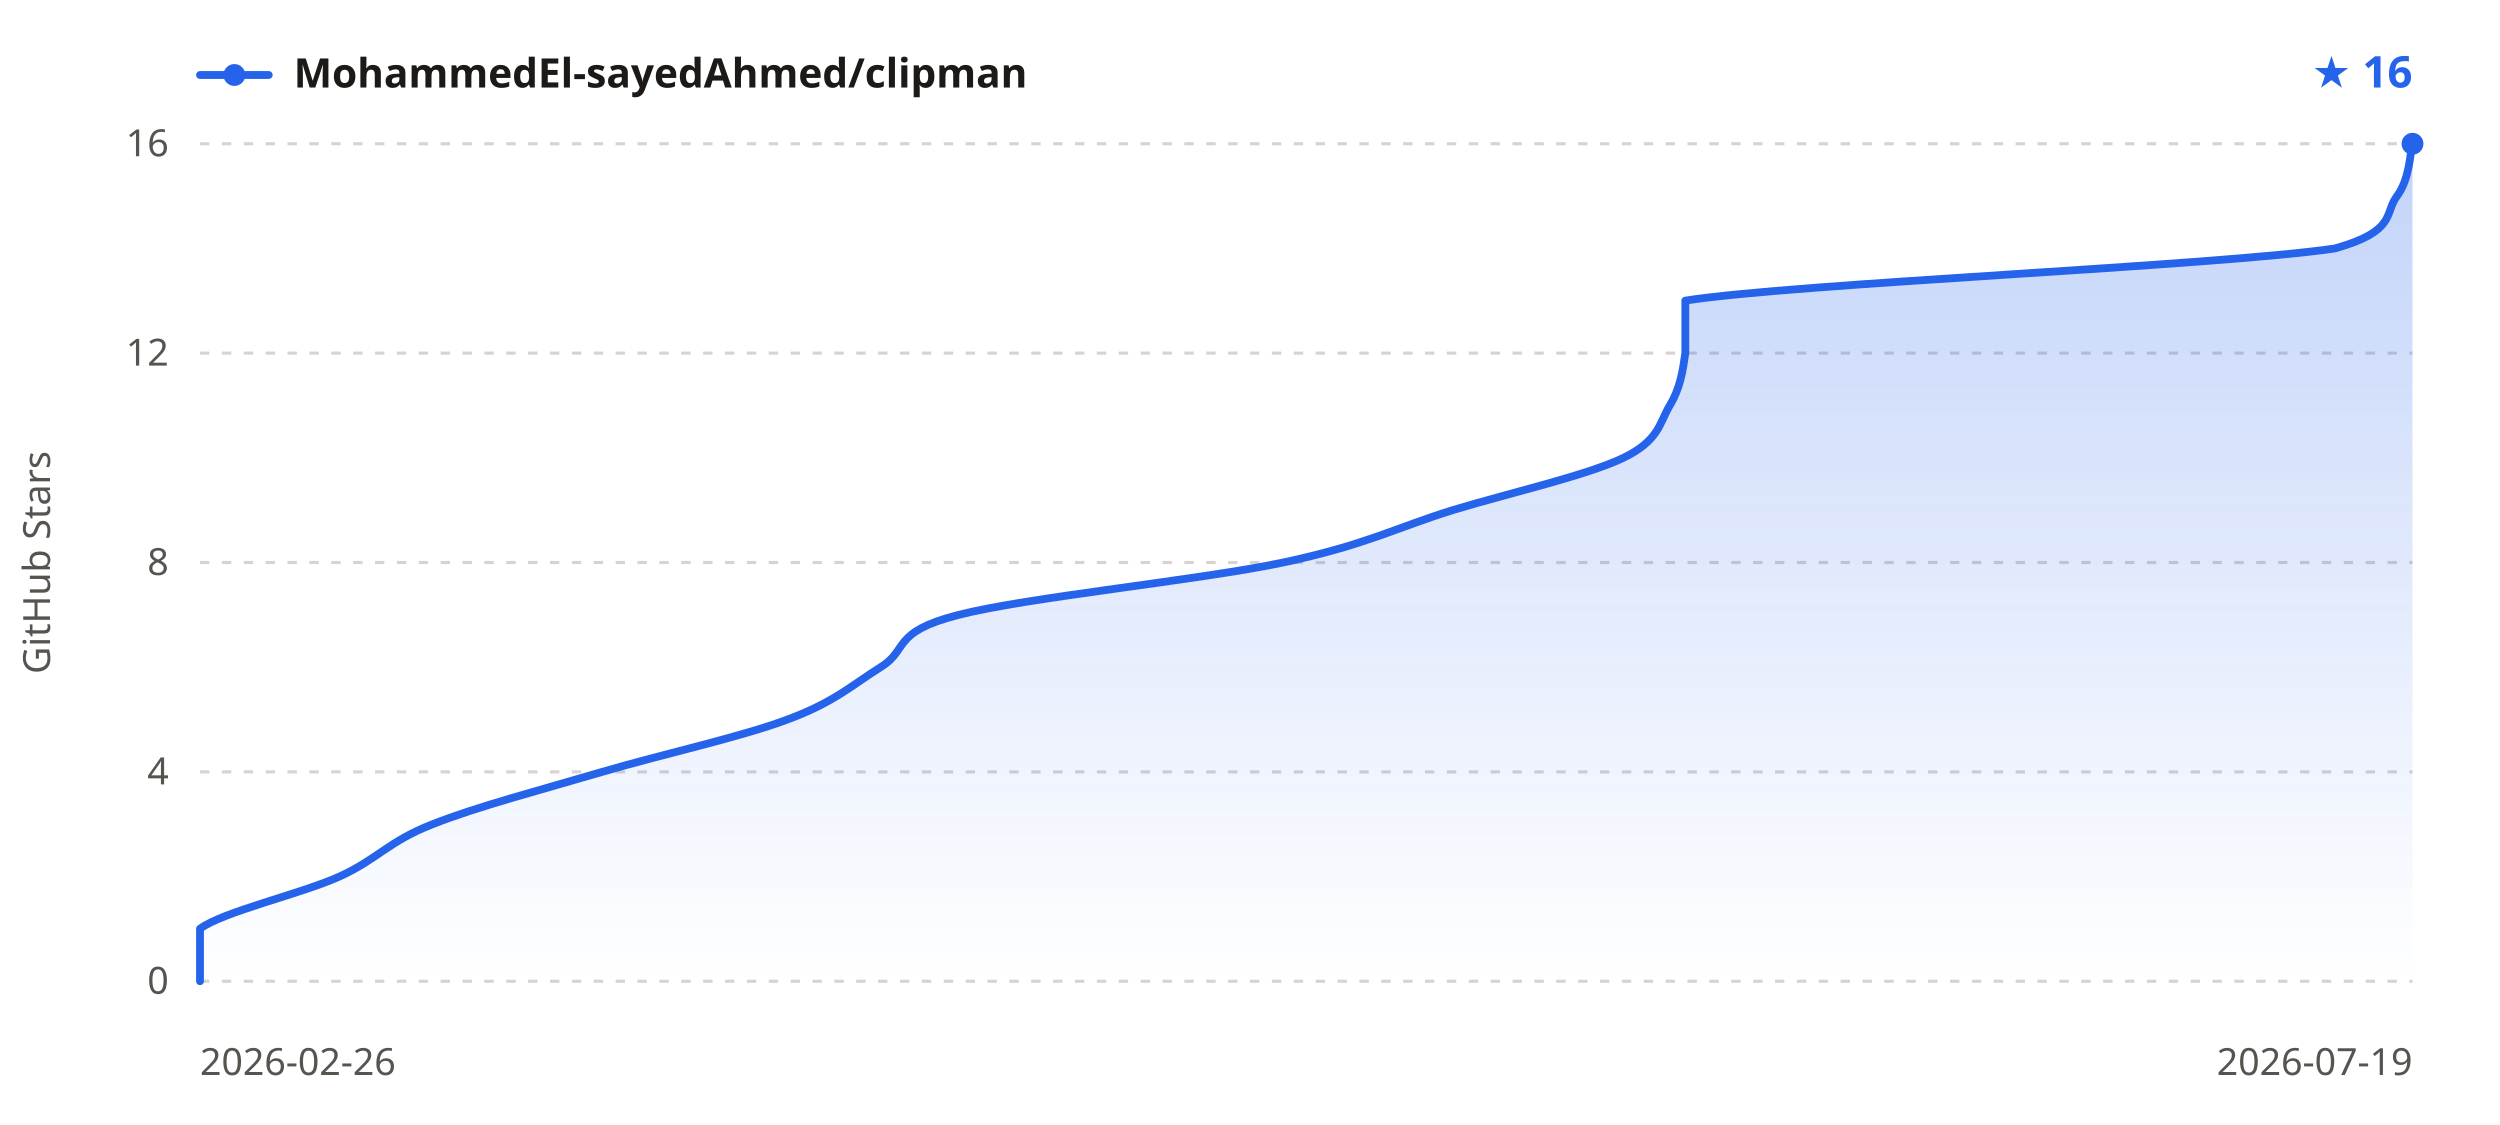
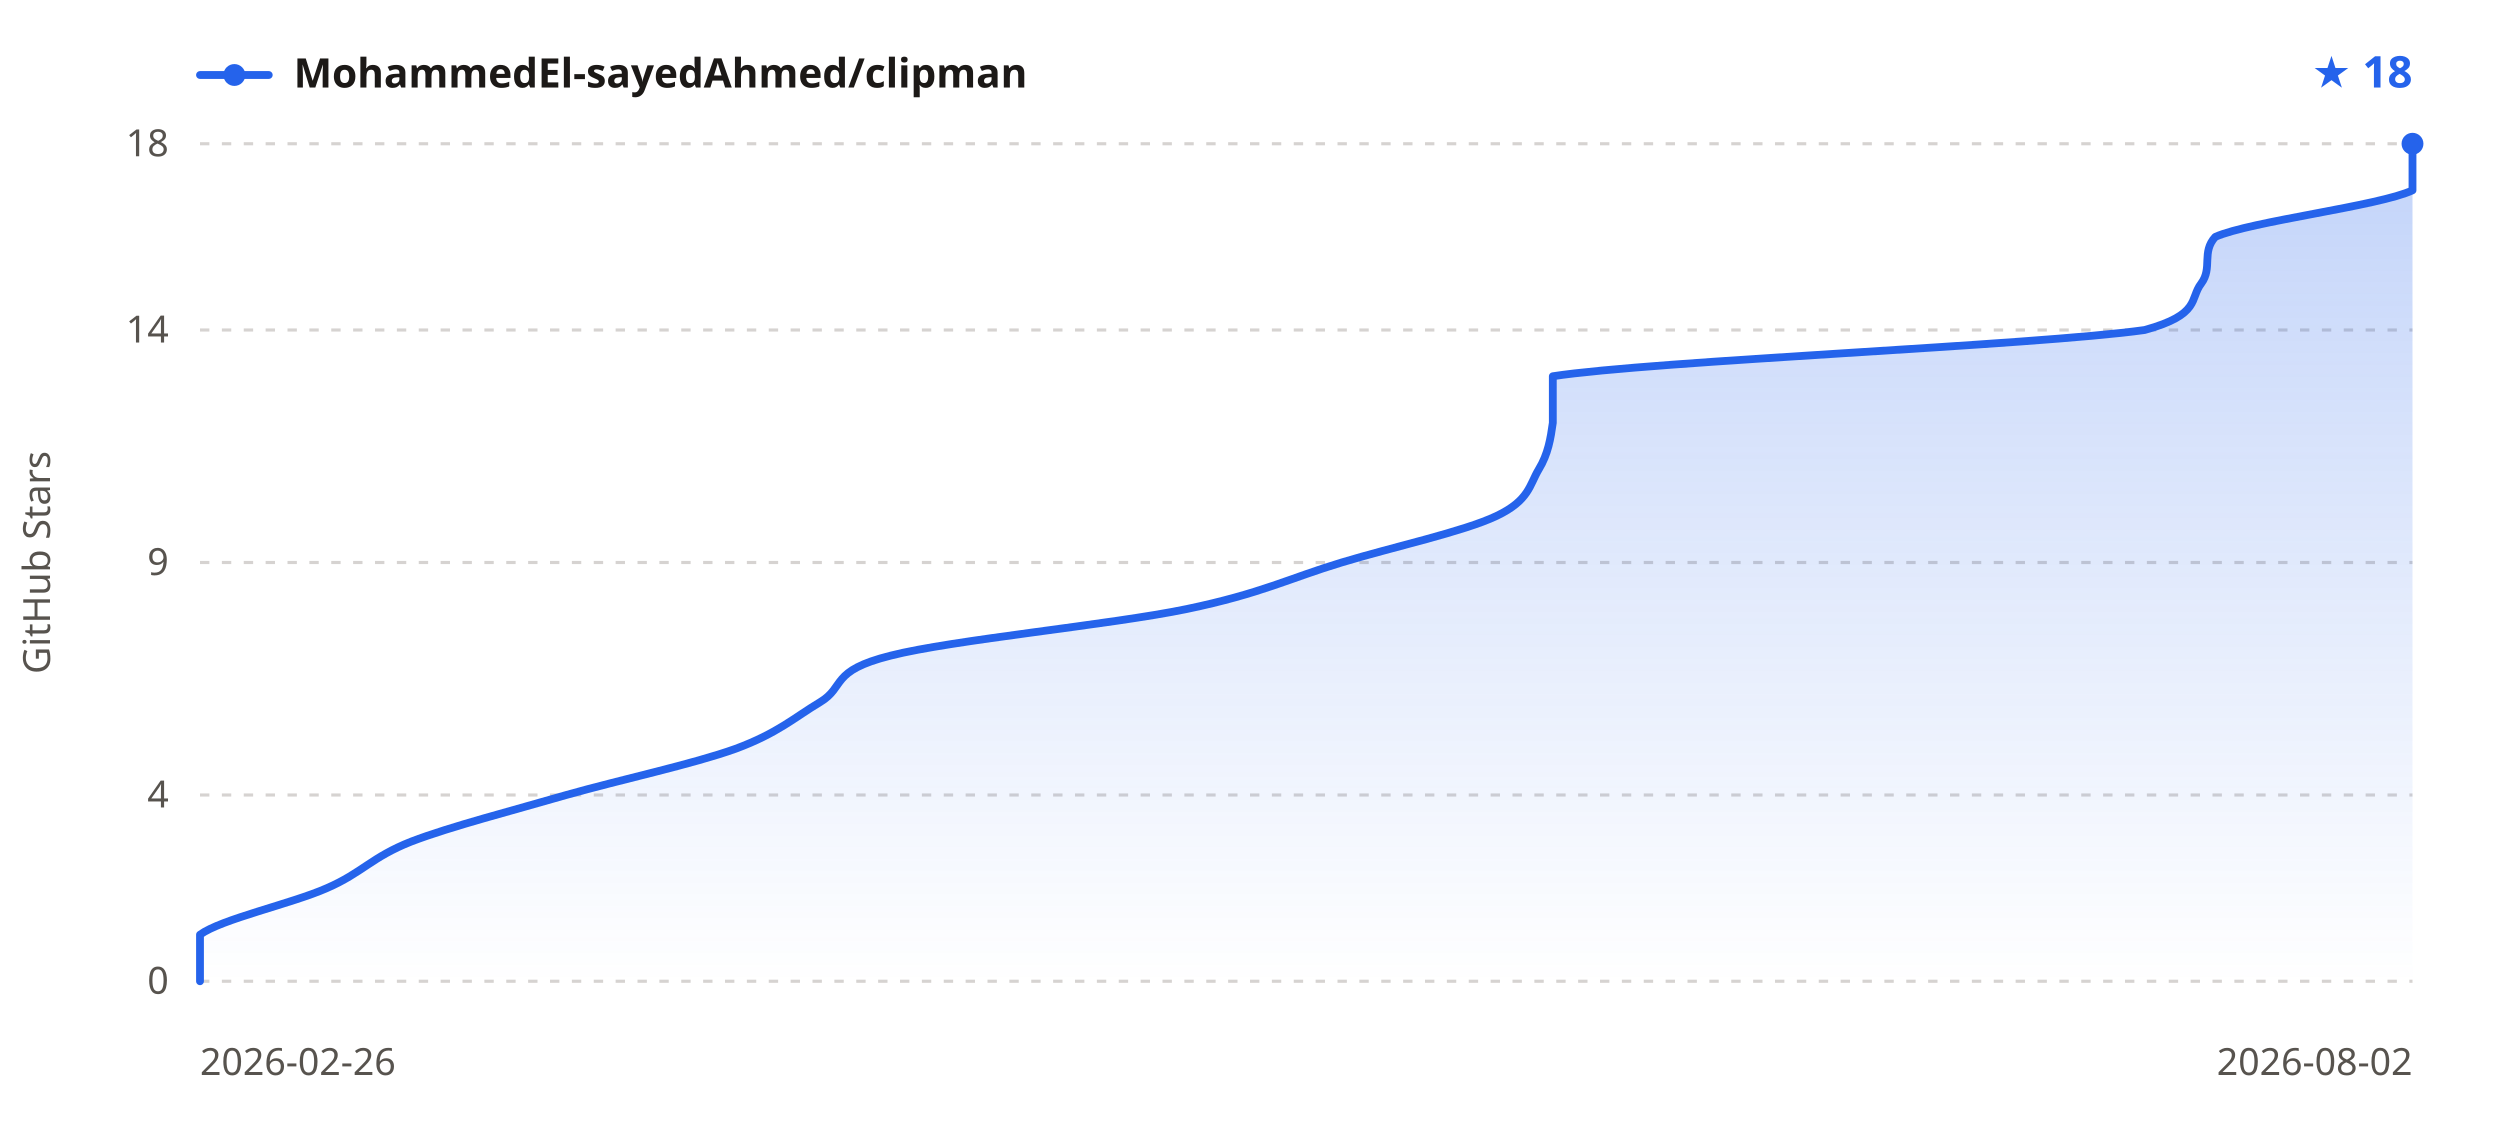
<svg xmlns="http://www.w3.org/2000/svg" width="800" height="360" viewBox="0 0 800 360" font-family="sans-serif">
  <defs>
    <linearGradient id="sh-grad-l" x1="0" y1="0" x2="0" y2="1">
      <stop offset="0" stop-color="#2563eb" stop-opacity="0.28" />
      <stop offset="1" stop-color="#2563eb" stop-opacity="0" />
    </linearGradient>
  </defs>
  <line x1="64" y1="314.0" x2="772" y2="314.0" stroke="#d6d3d1" stroke-width="1" stroke-dasharray="3,4" />
-   <line x1="64" y1="247.0" x2="772" y2="247.0" stroke="#d6d3d1" stroke-width="1" stroke-dasharray="3,4" />
+   <line x1="64" y1="254.4" x2="772" y2="254.4" stroke="#d6d3d1" stroke-width="1" stroke-dasharray="3,4" />
  <line x1="64" y1="180.0" x2="772" y2="180.0" stroke="#d6d3d1" stroke-width="1" stroke-dasharray="3,4" />
-   <line x1="64" y1="113.0" x2="772" y2="113.0" stroke="#d6d3d1" stroke-width="1" stroke-dasharray="3,4" />
+   <line x1="64" y1="105.6" x2="772" y2="105.6" stroke="#d6d3d1" stroke-width="1" stroke-dasharray="3,4" />
  <line x1="64" y1="46.0" x2="772" y2="46.0" stroke="#d6d3d1" stroke-width="1" stroke-dasharray="3,4" />
-   <path d="M64.0,314.0 C64.0,311.2 64.0,302.8 64.0,297.2 C71.4,291.7 96.2,286.1 108.6,280.5 C120.9,274.9 124.2,269.3 138.3,263.8 C152.3,258.2 173.7,252.6 192.7,247.0 C211.7,241.4 237.3,235.8 252.1,230.2 C267.0,224.7 272.8,219.1 281.8,213.5 C290.9,207.9 285.1,202.3 306.6,196.8 C328.1,191.2 384.2,185.6 410.6,180.0 C437.0,174.4 446.9,168.8 465.0,163.2 C483.2,157.7 507.9,152.1 519.5,146.5 C531.0,140.9 531.0,135.3 534.3,129.8 C537.7,124.2 538.5,118.6 539.3,113.0 C539.3,107.4 539.3,101.8 539.3,96.2 C574.0,90.7 709.3,85.1 747.2,79.5 C767.0,73.9 762.9,68.3 767.0,62.8 C771.2,57.2 771.2,48.8 772.0,46.0 L772.0,314.0 L64.0,314.0 Z" fill="url(#sh-grad-l)" />
-   <path d="M64.0,314.0 C64.0,311.2 64.0,302.8 64.0,297.2 C71.4,291.7 96.2,286.1 108.6,280.5 C120.9,274.9 124.2,269.3 138.3,263.8 C152.3,258.2 173.7,252.6 192.7,247.0 C211.7,241.4 237.3,235.8 252.1,230.2 C267.0,224.7 272.8,219.1 281.8,213.5 C290.9,207.9 285.1,202.3 306.6,196.8 C328.1,191.2 384.2,185.6 410.6,180.0 C437.0,174.4 446.9,168.8 465.0,163.2 C483.2,157.7 507.9,152.1 519.5,146.5 C531.0,140.9 531.0,135.3 534.3,129.8 C537.7,124.2 538.5,118.6 539.3,113.0 C539.3,107.4 539.3,101.8 539.3,96.2 C574.0,90.7 709.3,85.1 747.2,79.5 C767.0,73.9 762.9,68.3 767.0,62.8 C771.2,57.2 771.2,48.8 772.0,46.0" fill="none" stroke="#2563eb" stroke-width="2.5" stroke-linejoin="round" stroke-linecap="round" />
+   <path d="M64.0,314.0 C64.0,311.5 64.0,304.1 64.0,299.1 C70.8,294.1 93.3,289.2 104.6,284.2 C115.9,279.3 118.9,274.3 131.6,269.3 C144.4,264.4 164.0,259.4 181.2,254.4 C198.5,249.5 221.8,244.5 235.4,239.6 C248.9,234.6 254.2,229.6 262.4,224.7 C270.7,219.7 265.4,214.7 285.0,209.8 C304.5,204.8 355.6,199.9 379.7,194.9 C403.7,189.9 412.7,185.0 429.3,180.0 C445.8,175.0 468.4,170.1 478.9,165.1 C489.4,160.1 489.4,155.2 492.4,150.2 C495.4,145.3 496.2,140.3 496.9,135.3 C496.9,130.4 496.9,125.4 496.9,120.4 C528.5,115.5 651.7,110.5 686.3,105.6 C704.4,100.6 700.6,95.6 704.4,90.7 C708.1,85.7 704.4,80.7 708.9,75.8 C720.1,70.8 761.5,65.9 772.0,60.9 C772.0,55.9 772.0,48.5 772.0,46.0 L772.0,314.0 L64.0,314.0 Z" fill="url(#sh-grad-l)" />
+   <path d="M64.0,314.0 C64.0,311.5 64.0,304.1 64.0,299.1 C70.8,294.1 93.3,289.2 104.6,284.2 C115.9,279.3 118.9,274.3 131.6,269.3 C144.4,264.4 164.0,259.4 181.2,254.4 C198.5,249.5 221.8,244.5 235.4,239.6 C248.9,234.6 254.2,229.6 262.4,224.7 C270.7,219.7 265.4,214.7 285.0,209.8 C304.5,204.8 355.6,199.9 379.7,194.9 C403.7,189.9 412.7,185.0 429.3,180.0 C445.8,175.0 468.4,170.1 478.9,165.1 C489.4,160.1 489.4,155.2 492.4,150.2 C495.4,145.3 496.2,140.3 496.9,135.3 C496.9,130.4 496.9,125.4 496.9,120.4 C528.5,115.5 651.7,110.5 686.3,105.6 C704.4,100.6 700.6,95.6 704.4,90.7 C708.1,85.7 704.4,80.7 708.9,75.8 C720.1,70.8 761.5,65.9 772.0,60.9 C772.0,55.9 772.0,48.5 772.0,46.0" fill="none" stroke="#2563eb" stroke-width="2.5" stroke-linejoin="round" stroke-linecap="round" />
  <circle cx="772.0" cy="46.0" r="3.5" fill="#2563eb" />
  <line x1="64" y1="24" x2="86" y2="24" stroke="#2563eb" stroke-width="2.5" stroke-linecap="round" />
  <circle cx="75" cy="24" r="3.5" fill="#2563eb" />
  <text x="94" y="28" fill="#1c1917" font-size="13" font-weight="600" font-family="sans-serif">MohammedEl-sayedAhmed/clipman</text>
-   <text x="772" y="28" text-anchor="end" fill="#2563eb" font-size="14" font-weight="700" font-family="sans-serif">★ 16</text>
+   <text x="772" y="28" text-anchor="end" fill="#2563eb" font-size="14" font-weight="700" font-family="sans-serif">★ 18</text>
  <text x="54" y="318.0" text-anchor="end" fill="#57534e" font-size="12" font-family="sans-serif">0</text>
-   <text x="54" y="251.0" text-anchor="end" fill="#57534e" font-size="12" font-family="sans-serif">4</text>
-   <text x="54" y="184.0" text-anchor="end" fill="#57534e" font-size="12" font-family="sans-serif">8</text>
-   <text x="54" y="117.0" text-anchor="end" fill="#57534e" font-size="12" font-family="sans-serif">12</text>
-   <text x="54" y="50.0" text-anchor="end" fill="#57534e" font-size="12" font-family="sans-serif">16</text>
+   <text x="54" y="258.4" text-anchor="end" fill="#57534e" font-size="12" font-family="sans-serif">4</text>
+   <text x="54" y="184.0" text-anchor="end" fill="#57534e" font-size="12" font-family="sans-serif">9</text>
+   <text x="54" y="109.6" text-anchor="end" fill="#57534e" font-size="12" font-family="sans-serif">14</text>
+   <text x="54" y="50.0" text-anchor="end" fill="#57534e" font-size="12" font-family="sans-serif">18</text>
  <text x="64" y="344" fill="#57534e" font-size="12" font-family="sans-serif">2026-02-26</text>
-   <text x="772" y="344" text-anchor="end" fill="#57534e" font-size="12" font-family="sans-serif">2026-07-19</text>
+   <text x="772" y="344" text-anchor="end" fill="#57534e" font-size="12" font-family="sans-serif">2026-08-02</text>
  <text x="16" y="180.0" fill="#57534e" font-size="12" font-family="sans-serif" text-anchor="middle" transform="rotate(-90 16 180.0)">GitHub Stars</text>
</svg>
